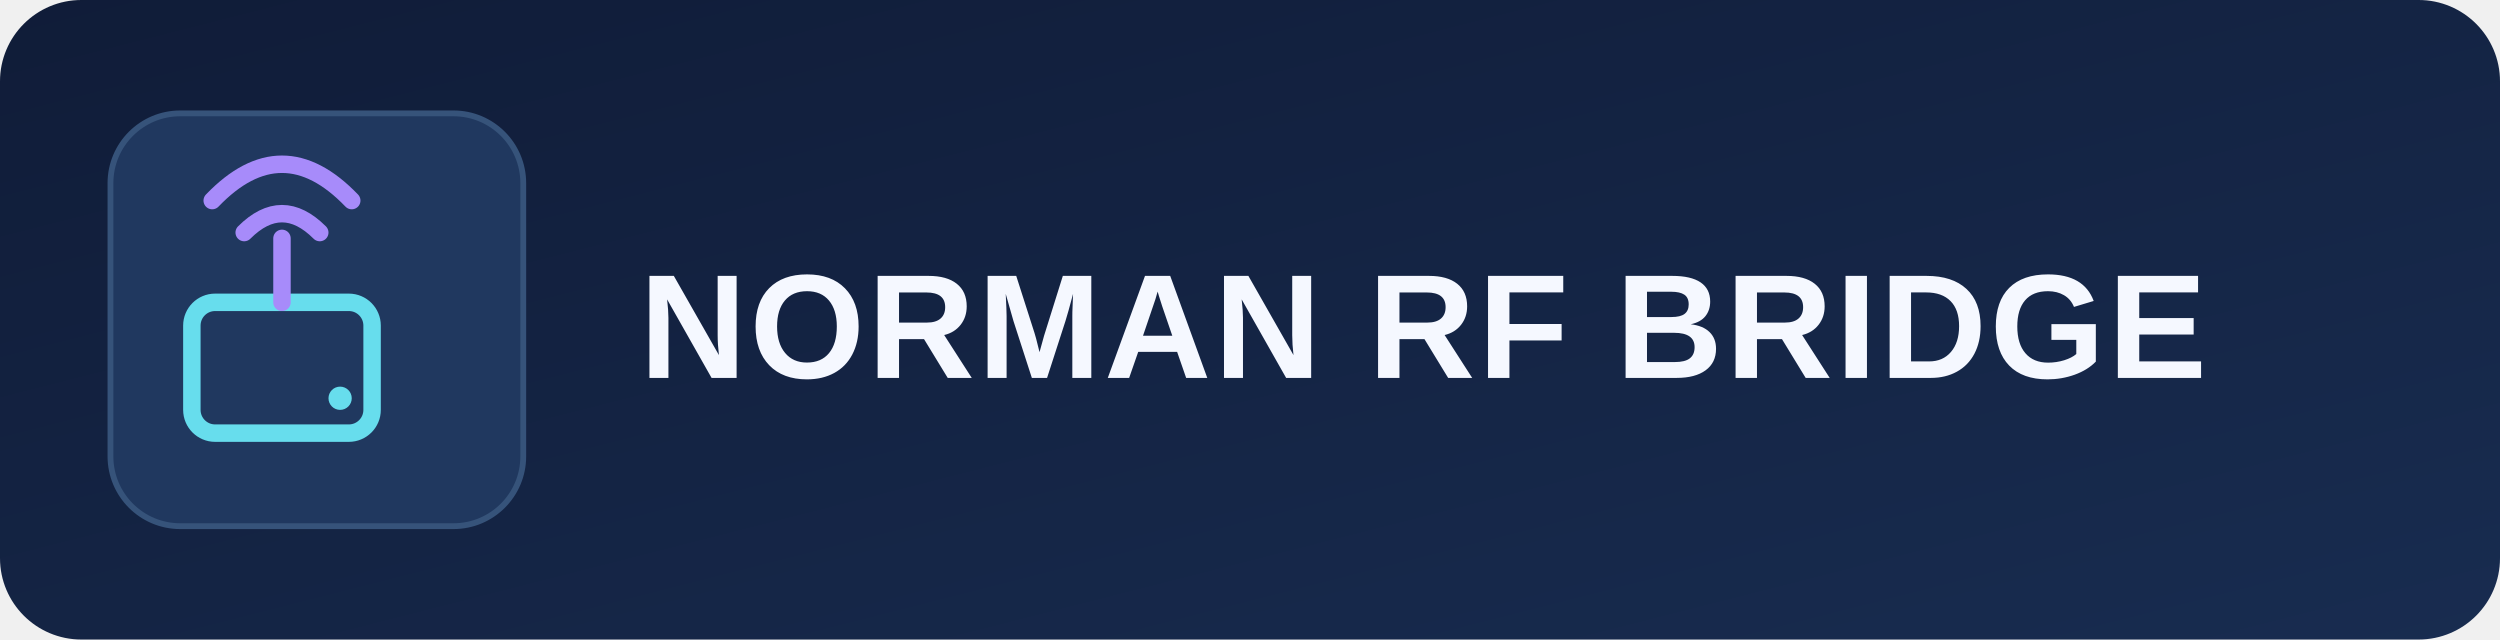
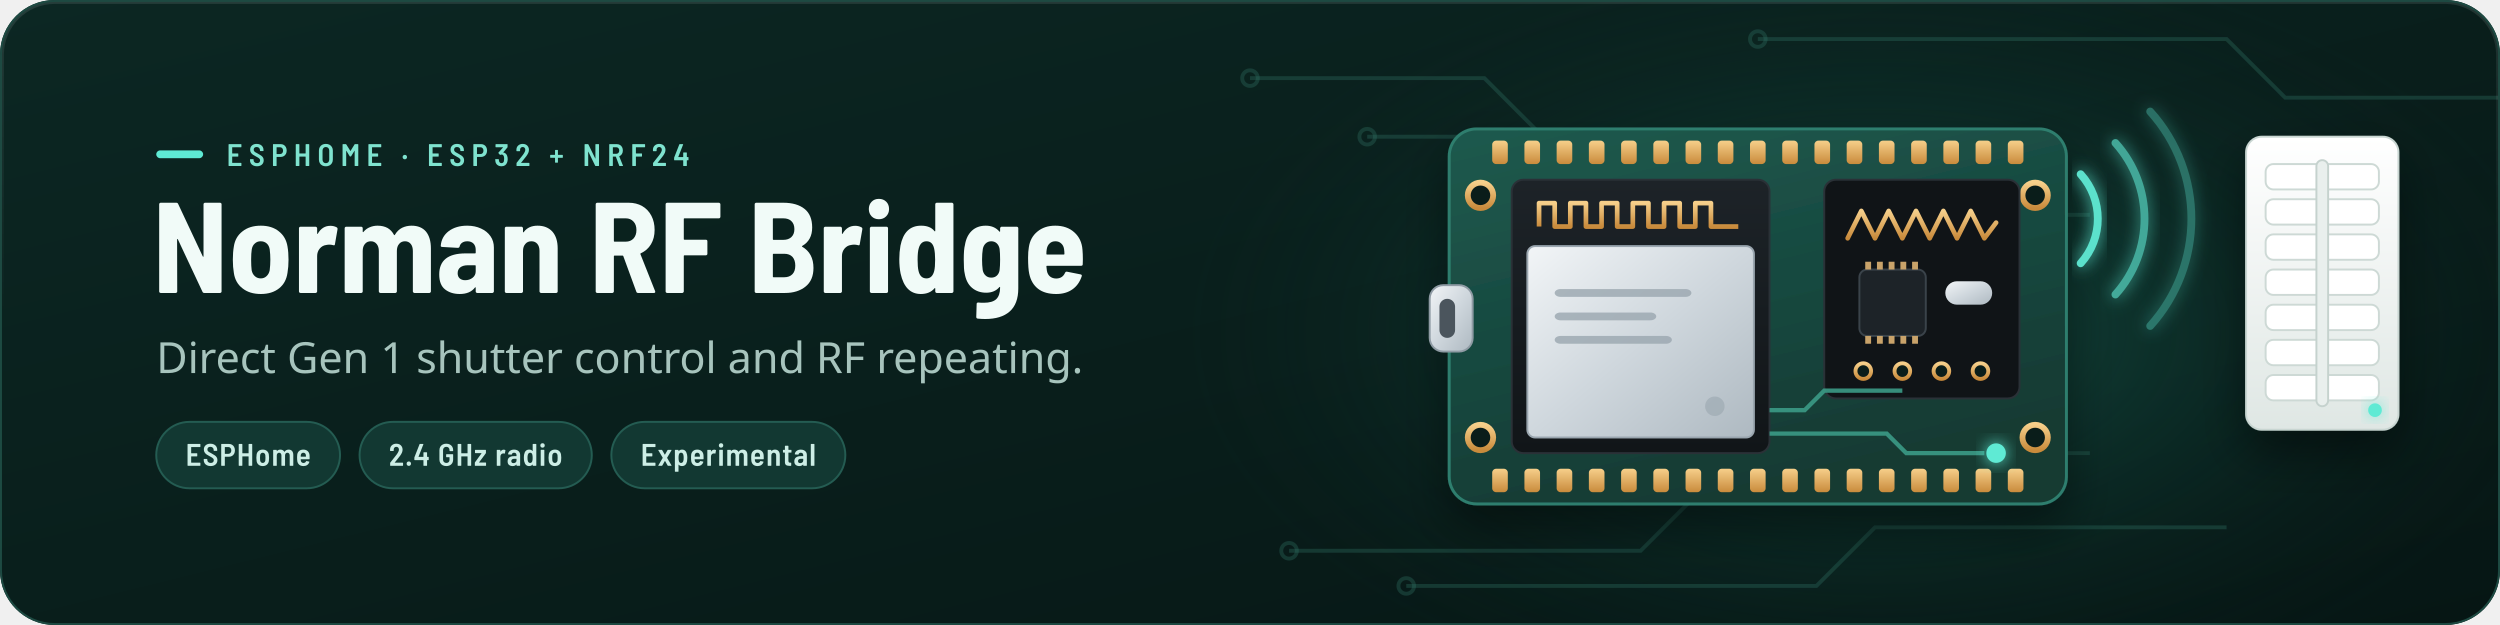
- <svg xmlns="http://www.w3.org/2000/svg" viewBox="0 0 860 220" role="img" aria-labelledby="title desc">
+ <svg xmlns="http://www.w3.org/2000/svg" xmlns:xlink="http://www.w3.org/1999/xlink" width="1280" height="320" viewBox="0 0 1280 320" role="img" aria-labelledby="title desc">
  <defs>
-     <linearGradient id="background" x2="1" y2="1">
-       <stop stop-color="#101c38" />
-       <stop offset="1" stop-color="#182c50" />
-     </linearGradient>
+     <clipPath id="card">
+       <rect width="1280" height="320" rx="28" />
+     </clipPath>
+     <linearGradient id="rim" x1="0" y1="0" x2="0" y2="1">
+       <stop offset="0" stop-color="#ffffff" stop-opacity="0.1" />
+       <stop offset="0.5" stop-color="#ffffff" stop-opacity="0" />
+     </linearGradient>
+     <linearGradient id="bg" x1="0" y1="0" x2="1" y2="1">
+       <stop offset="0" stop-color="#0c2723" />
+       <stop offset="1" stop-color="#061614" />
+     </linearGradient>
+     <radialGradient id="halo" cx="0.5" cy="0.5" r="0.5">
+       <stop offset="0" stop-color="#1d7a68" stop-opacity="0.55" />
+       <stop offset="1" stop-color="#0c2723" stop-opacity="0" />
+     </radialGradient>
+     <linearGradient id="pcb" x1="0" y1="0" x2="0.4" y2="1">
+       <stop offset="0" stop-color="#1e5a4e" />
+       <stop offset="1" stop-color="#123a33" />
+     </linearGradient>
+     <linearGradient id="can" x1="0" y1="0" x2="1" y2="1">
+       <stop offset="0" stop-color="#f2f5f7" />
+       <stop offset="0.5" stop-color="#cfd7dd" />
+       <stop offset="1" stop-color="#aeb9c1" />
+     </linearGradient>
+     <linearGradient id="mod" x1="0" y1="0" x2="0" y2="1">
+       <stop offset="0" stop-color="#1d2328" />
+       <stop offset="1" stop-color="#111518" />
+     </linearGradient>
+     <linearGradient id="gold" x1="0" y1="0" x2="0" y2="1">
+       <stop offset="0" stop-color="#f6cf8a" />
+       <stop offset="1" stop-color="#c98b3c" />
+     </linearGradient>
+     <linearGradient id="panel" x1="0" y1="0" x2="0" y2="1">
+       <stop offset="0" stop-color="#ffffff" />
+       <stop offset="1" stop-color="#dfe7e4" />
+     </linearGradient>
+     <linearGradient id="wave" x1="0" y1="0" x2="1" y2="0">
+       <stop offset="0" stop-color="#5eead4" />
+       <stop offset="1" stop-color="#5eead4" stop-opacity="0" />
+     </linearGradient>
+     <filter id="sh" x="-30%" y="-30%" width="160%" height="170%">
+       <feDropShadow dx="0" dy="12" stdDeviation="12" flood-color="#000000" flood-opacity="0.45" />
+     </filter>
+     <filter id="glow" x="-50%" y="-50%" width="200%" height="200%">
+       <feGaussianBlur stdDeviation="4" result="b" />
+       <feMerge>
+         <feMergeNode in="b" />
+         <feMergeNode in="SourceGraphic" />
+       </feMerge>
+     </filter>
+     <filter id="soft" x="-50%" y="-50%" width="200%" height="200%">
+       <feGaussianBlur stdDeviation="30" />
+     </filter>
+     <path id="barlow-semibold-E" d="M463 600H185Q180 600 180 595V407Q180 402 185 402H363Q368 402 372 398Q375 395 375 390V314Q375 309 372 306Q368 302 363 302H185Q180 302 180 297V105Q180 100 185 100H463Q468 100 472 96Q475 93 475 88V12Q475 7 472 4Q468 0 463 0H76Q71 0 68 4Q64 7 64 12V688Q64 693 68 696Q71 700 76 700H463Q468 700 472 696Q475 693 475 688V612Q475 607 472 604Q468 600 463 600Z" />
+     <path id="barlow-semibold-S" d="M38 183V209Q38 214 42 218Q45 221 50 221H140Q145 221 148 218Q152 214 152 209V189Q152 146 182 119Q212 92 263 92Q310 92 335 116Q360 140 360 179Q360 206 346 226Q332 245 306 262Q281 278 228 306Q167 338 130 363Q93 388 68 427Q42 466 42 522Q42 608 100 658Q157 708 251 708Q316 708 366 684Q416 659 443 614Q470 569 470 511V490Q470 485 466 482Q463 478 458 478H368Q363 478 360 482Q356 485 356 490V509Q356 552 327 580Q298 608 249 608Q206 608 181 586Q156 563 156 523Q156 496 169 477Q182 458 208 441Q235 424 289 397Q361 356 395 333Q429 310 452 274Q476 237 476 184Q476 96 417 44Q358 -8 259 -8Q193 -8 143 16Q93 39 66 82Q38 126 38 183Z" />
+     <path id="barlow-semibold-P" d="M499 493Q499 433 474 387Q450 341 406 316Q361 290 304 290H181Q176 290 176 285V12Q176 7 172 4Q169 0 164 0H72Q67 0 64 4Q60 7 60 12V689Q60 694 64 698Q67 701 72 701H303Q361 701 406 675Q450 649 474 602Q499 554 499 493ZM383 491Q383 541 356 571Q330 601 286 601H181Q176 601 176 596V388Q176 383 181 383H286Q330 383 356 412Q383 442 383 491Z" />
+     <path id="barlow-semibold-H" d="M392 700H484Q489 700 492 696Q496 693 496 688V12Q496 7 492 4Q489 0 484 0H392Q387 0 384 4Q380 7 380 12V296Q380 301 375 301H185Q180 301 180 296V12Q180 7 176 4Q173 0 168 0H76Q71 0 68 4Q64 7 64 12V688Q64 693 68 696Q71 700 76 700H168Q173 700 176 696Q180 693 180 688V407Q180 402 185 402H375Q380 402 380 407V688Q380 693 384 696Q387 700 392 700Z" />
+     <path id="barlow-semibold-O" d="M49 209V491Q49 555 76 604Q104 654 154 681Q205 708 271 708Q338 708 388 681Q439 654 467 604Q495 555 495 491V209Q495 144 467 94Q439 45 388 18Q338 -9 271 -9Q205 -9 154 18Q104 45 76 94Q49 144 49 209ZM379 204V494Q379 545 350 576Q320 608 271 608Q223 608 194 576Q165 545 165 494V204Q165 154 194 122Q223 91 271 91Q320 91 350 122Q379 154 379 204Z" />
+     <path id="barlow-semibold-M" d="M460 700H553Q558 700 562 696Q565 693 565 688V12Q565 7 562 4Q558 0 553 0H461Q456 0 452 4Q449 7 449 12V486Q449 490 447 490Q445 491 443 488L337 313Q333 305 323 305H304Q294 305 290 313L184 487Q182 490 180 490Q178 489 178 485V12Q178 7 174 4Q171 0 166 0H74Q69 0 66 4Q62 7 62 12V688Q62 693 66 696Q69 700 74 700H166Q176 700 180 692L311 483Q314 477 317 483L446 692Q450 700 460 700Z" />
+     <path id="barlow-semibold-periodcentered" d="M40 286Q40 317 60 337Q80 357 111 357Q142 357 162 337Q181 317 181 286Q181 255 161 235Q141 215 111 215Q80 215 60 235Q40 255 40 286Z" />
+     <path id="barlow-semibold-three" d="M434 220Q434 156 413 108Q392 52 348 22Q303 -8 235 -8Q158 -8 106 32Q54 73 41 141Q36 170 34 209Q34 221 46 221H138Q150 221 150 209Q152 181 156 161Q162 129 183 110Q204 92 235 92Q264 92 284 108Q304 124 312 153Q320 188 320 229Q320 279 310 310Q290 368 235 368Q219 368 201 358Q197 355 193 355Q188 355 184 359L138 411Q134 415 134 420Q134 425 137 428L284 594Q289 600 281 600H56Q51 600 48 604Q44 607 44 612V688Q44 693 48 696Q51 700 56 700H418Q423 700 426 696Q430 693 430 688V608Q430 599 425 594L293 437Q290 432 295 431Q337 425 368 400Q398 374 414 333Q434 284 434 220Z" />
+     <path id="barlow-semibold-two" d="M191 100H442Q447 100 450 96Q454 93 454 88V12Q454 7 450 4Q447 0 442 0H53Q48 0 44 4Q41 7 41 12V89Q41 96 46 104Q155 236 247 358Q322 461 322 518Q322 559 299 584Q276 608 238 608Q201 608 178 584Q155 560 155 520V487Q155 482 152 478Q148 475 143 475H50Q45 475 42 478Q38 482 38 487V530Q42 610 98 659Q154 708 240 708Q300 708 345 684Q390 659 414 616Q439 573 439 519Q439 473 420 425Q400 377 360 322Q323 270 237 166Q220 146 188 106Q186 104 187 102Q188 100 191 100Z" />
+     <path id="barlow-semibold-plus" d="M436 344V275Q436 270 432 266Q429 263 424 263H284Q279 263 279 258V119Q279 114 276 110Q272 107 267 107H198Q193 107 190 110Q186 114 186 119V258Q186 263 181 263H42Q37 263 34 266Q30 270 30 275V344Q30 349 34 352Q37 356 42 356H181Q186 356 186 361V502Q186 507 190 510Q193 514 198 514H267Q272 514 276 510Q279 507 279 502V361Q279 356 284 356H424Q429 356 432 352Q436 349 436 344Z" />
+     <path id="barlow-semibold-N" d="M421 700H513Q518 700 522 696Q525 693 525 688V12Q525 7 522 4Q518 0 513 0H416Q407 0 402 9L184 457Q182 460 180 460Q178 459 178 455L179 12Q179 7 176 4Q172 0 167 0H75Q70 0 66 4Q63 7 63 12V688Q63 693 66 696Q70 700 75 700H171Q181 700 185 691L404 241Q406 238 408 238Q410 239 410 243L409 688Q409 693 412 696Q416 700 421 700Z" />
+     <path id="barlow-semibold-R" d="M384 10 276 297Q274 301 271 301H185Q180 301 180 296V12Q180 7 176 4Q173 0 168 0H76Q71 0 68 4Q64 7 64 12V688Q64 693 68 696Q71 700 76 700H307Q364 700 408 674Q452 649 476 602Q500 556 500 496Q500 431 470 383Q440 335 388 315Q383 313 385 308L503 14Q504 12 504 8Q504 0 494 0H398Q387 0 384 10ZM180 595V396Q180 391 185 391H290Q332 391 358 420Q384 448 384 495Q384 543 358 572Q332 600 290 600H185Q180 600 180 595Z" />
+     <path id="barlow-semibold-F" d="M462 600H185Q180 600 180 595V407Q180 402 185 402H363Q368 402 372 398Q375 395 375 390V314Q375 309 372 306Q368 302 363 302H185Q180 302 180 297V12Q180 7 176 4Q173 0 168 0H76Q71 0 68 4Q64 7 64 12V688Q64 693 68 696Q71 700 76 700H462Q467 700 470 696Q474 693 474 688V612Q474 607 470 604Q467 600 462 600Z" />
+     <path id="barlow-semibold-four" d="M488 275V195Q488 190 484 186Q481 183 476 183H440Q435 183 435 178V12Q435 7 432 4Q428 0 423 0H331Q326 0 322 4Q319 7 319 12V178Q319 183 314 183H40Q35 183 32 186Q28 190 28 195V260Q28 266 31 275L194 691Q197 700 208 700H306Q321 700 316 686L162 293Q161 291 162 289Q164 287 166 287H314Q319 287 319 292V421Q319 426 322 430Q326 433 331 433H423Q428 433 432 430Q435 426 435 421V292Q435 287 440 287H476Q481 287 484 284Q488 280 488 275Z" />
+     <path id="barlow-bold-N" d="M409 700H525Q530 700 534 696Q537 693 537 688V12Q537 7 534 4Q530 0 525 0H403Q393 0 389 9L198 416Q196 419 194 419Q192 419 192 415L193 12Q193 7 190 4Q186 0 181 0H65Q60 0 56 4Q53 7 53 12V688Q53 693 56 696Q60 700 65 700H186Q196 700 200 691L391 284Q393 281 395 281Q397 281 397 285V688Q397 693 400 696Q404 700 409 700Z" />
+     <path id="barlow-bold-o" d="M43 155Q35 201 35 258Q35 316 43 361Q54 435 110 478Q165 522 252 522Q338 522 392 478Q447 435 459 361Q467 316 467 258Q467 202 459 156Q448 79 394 36Q339 -8 252 -8Q165 -8 110 36Q54 79 43 155ZM321 176Q326 218 326 258Q326 299 321 339Q316 368 298 384Q279 401 251 401Q224 401 206 384Q187 368 182 339Q177 309 177 258Q177 208 181 176Q187 147 206 130Q225 113 252 113Q278 113 296 130Q315 147 321 176Z" />
+     <path id="barlow-bold-r" d="M338 509Q346 504 344 493L324 378Q323 366 310 371Q294 375 281 375Q269 375 255 372Q226 368 206 344Q186 320 186 286V12Q186 7 182 4Q179 0 174 0H57Q52 0 48 4Q45 7 45 12V502Q45 507 48 510Q52 514 57 514H174Q179 514 182 510Q186 507 186 502V462Q186 458 188 458Q189 457 191 460Q226 521 289 521Q316 521 338 509Z" />
+     <path id="barlow-bold-m" d="M714 345V12Q714 7 710 4Q707 0 702 0H586Q581 0 578 4Q574 7 574 12V325Q574 360 558 380Q541 401 513 401Q484 401 467 380Q450 360 450 326V12Q450 7 446 4Q443 0 438 0H322Q317 0 314 4Q310 7 310 12V325Q310 360 293 380Q276 401 248 401Q219 401 202 380Q185 360 185 326V12Q185 7 182 4Q178 0 173 0H57Q52 0 48 4Q45 7 45 12V502Q45 507 48 510Q52 514 57 514H173Q178 514 182 510Q185 507 185 502V476Q185 473 187 472Q189 471 191 474Q212 499 240 510Q268 522 300 522Q345 522 378 504Q410 485 428 450Q429 448 431 448Q433 449 435 452Q457 489 491 506Q525 522 564 522Q637 522 676 476Q714 429 714 345Z" />
+     <path id="barlow-bold-a" d="M448 353V12Q448 7 444 4Q441 0 436 0H319Q314 0 310 4Q307 7 307 12V40Q307 43 305 44Q303 45 301 42Q263 -8 183 -8Q115 -8 70 27Q24 62 24 144Q24 307 228 307H302Q307 307 307 312V335Q307 365 290 383Q272 401 242 401Q218 401 202 390Q186 379 182 360Q179 350 168 350L47 357Q42 357 38 360Q35 363 36 368Q42 437 98 480Q155 522 241 522Q301 522 348 500Q395 479 422 440Q448 402 448 353ZM307 168V210Q307 215 302 215H246Q209 215 188 199Q167 183 167 153Q167 127 183 113Q199 99 225 99Q259 99 283 118Q307 137 307 168Z" />
+     <path id="barlow-bold-n" d="M455 346V12Q455 7 452 4Q448 0 443 0H326Q321 0 318 4Q314 7 314 12V326Q314 361 297 381Q280 401 251 401Q221 401 204 380Q186 360 186 325V12Q186 7 182 4Q179 0 174 0H57Q52 0 48 4Q45 7 45 12V502Q45 507 48 510Q52 514 57 514H174Q179 514 182 510Q186 507 186 502V474Q186 471 188 470Q190 470 193 474Q229 522 299 522Q372 522 414 476Q455 429 455 346Z" />
+     <path id="barlow-bold-R" d="M368 10 267 286Q265 290 262 290H199Q194 290 194 285V12Q194 7 190 4Q187 0 182 0H65Q60 0 56 4Q53 7 53 12V688Q53 693 56 696Q60 700 65 700H309Q368 700 414 674Q460 647 485 599Q510 551 510 489Q510 425 482 378Q454 331 403 308Q398 306 400 301L514 14Q515 12 515 9Q515 0 504 0H382Q371 0 368 10ZM194 574V403Q194 398 199 398H286Q323 398 346 422Q369 447 369 488Q369 530 346 554Q323 579 286 579H199Q194 579 194 574Z" />
+     <path id="barlow-bold-F" d="M466 579H199Q194 579 194 574V418Q194 413 199 413H365Q370 413 374 410Q377 406 377 401V304Q377 299 374 296Q370 292 365 292H199Q194 292 194 287V12Q194 7 190 4Q187 0 182 0H65Q60 0 56 4Q53 7 53 12V688Q53 693 56 696Q60 700 65 700H466Q471 700 474 696Q478 693 478 688V591Q478 586 474 582Q471 579 466 579Z" />
+     <path id="barlow-bold-B" d="M289 0H65Q60 0 56 4Q53 7 53 12V688Q53 693 56 696Q60 700 65 700H274Q381 700 440 652Q499 605 499 508Q499 409 422 365Q417 362 421 359Q509 309 509 194Q509 99 448 50Q386 0 289 0ZM194 574V417Q194 412 199 412H275Q315 412 338 434Q361 456 361 495Q361 535 338 557Q316 579 275 579H199Q194 579 194 574ZM368 212Q368 255 346 280Q323 304 283 304H199Q194 304 194 299V127Q194 122 199 122H283Q323 122 346 146Q368 169 368 212Z" />
+     <path id="barlow-bold-i" d="M40 651Q40 686 62 708Q83 730 118 730Q153 730 175 708Q197 686 197 651Q197 617 174 594Q152 572 118 572Q84 572 62 594Q40 617 40 651ZM48 12V502Q48 507 52 510Q55 514 60 514H177Q182 514 186 510Q189 507 189 502V12Q189 7 186 4Q182 0 177 0H60Q55 0 52 4Q48 7 48 12Z" />
+     <path id="barlow-bold-d" d="M331 700H448Q453 700 456 696Q460 693 460 688V12Q460 7 456 4Q453 0 448 0H331Q326 0 322 4Q319 7 319 12V34Q319 37 317 38Q315 39 313 36Q276 -8 207 -8Q85 -8 50 151Q40 201 40 262Q40 316 49 367Q80 522 209 522Q244 522 269 512Q294 503 313 480Q315 477 317 478Q319 479 319 482V688Q319 693 322 696Q326 700 331 700ZM318 258Q318 311 310 346Q297 401 251 401Q228 401 213 387Q198 373 191 347Q182 318 182 258Q182 201 189 172Q202 113 251 113Q296 113 311 171Q318 200 318 258Z" />
+     <path id="barlow-bold-g" d="M328 514H445Q450 514 454 510Q457 507 457 502V35Q457 -85 390 -144Q324 -202 200 -202Q173 -202 143 -199Q131 -198 131 -186L134 -85Q134 -74 147 -74Q162 -76 189 -76Q256 -76 286 -48Q316 -19 316 43Q316 46 314 47Q312 48 310 45Q273 2 208 2Q143 2 98 40Q53 78 41 153Q34 179 34 259Q34 339 43 371Q54 442 96 482Q138 522 205 522Q271 522 310 477Q312 474 314 475Q316 476 316 479V502Q316 507 320 510Q323 514 328 514ZM316 259Q316 310 312 342Q307 369 290 385Q273 401 247 401Q222 401 204 384Q187 368 182 342Q176 306 176 259Q176 215 181 178Q186 151 204 135Q221 119 248 119Q274 119 291 135Q308 151 312 177Q316 209 316 259Z" />
+     <path id="barlow-bold-e" d="M461 262 460 223Q460 211 448 211H183Q178 211 178 206Q180 183 182 172Q187 144 206 128Q226 112 255 112Q304 113 323 157Q328 167 338 165L444 144Q456 141 452 129Q430 63 380 28Q329 -8 255 -8Q166 -8 114 32Q61 73 45 149Q36 190 36 274Q36 322 42 355Q53 431 108 476Q163 522 247 522Q338 522 395 470Q452 419 458 335Q461 302 461 262ZM181 341Q178 323 178 303Q178 298 183 298H313Q318 298 318 303Q318 323 315 341Q311 368 293 384Q275 401 248 401Q221 401 204 385Q186 369 181 341Z" />
+     <path id="noto-regular-D" d="M669 364Q669 183 570 92Q472 0 296 0H97V714H317Q425 714 504 674Q583 634 626 556Q669 479 669 364ZM574 361Q574 504 504 570Q433 637 304 637H187V77H284Q574 77 574 361Z" />
+     <path id="noto-regular-i" d="M130 737Q150 737 166 724Q181 710 181 681Q181 653 166 639Q150 625 130 625Q108 625 93 639Q78 653 78 681Q78 710 93 724Q108 737 130 737ZM173 536V0H85V536Z" />
+     <path id="noto-regular-r" d="M335 546Q350 546 368 544Q385 543 398 540L387 459Q374 462 358 464Q343 466 329 466Q288 466 252 444Q216 421 194 380Q173 340 173 286V0H85V536H157L167 438H171Q197 482 238 514Q279 546 335 546Z" />
+     <path id="noto-regular-e" d="M292 546Q361 546 410 516Q460 486 486 432Q513 377 513 304V251H146Q148 160 192 112Q237 65 317 65Q368 65 408 74Q447 84 489 102V25Q448 7 408 -2Q368 -10 313 -10Q237 -10 178 21Q120 52 88 114Q55 175 55 264Q55 352 84 415Q114 478 168 512Q221 546 292 546ZM291 474Q228 474 192 434Q155 393 148 321H421Q420 389 389 432Q358 474 291 474Z" />
+     <path id="noto-regular-c" d="M300 -10Q229 -10 174 19Q118 48 86 109Q55 170 55 265Q55 364 88 426Q121 488 178 517Q234 546 306 546Q347 546 385 538Q423 529 447 517L420 444Q396 453 364 461Q332 469 304 469Q146 469 146 266Q146 169 184 118Q223 66 299 66Q343 66 376 75Q410 84 438 97V19Q411 5 378 -2Q346 -10 300 -10Z" />
+     <path id="noto-regular-t" d="M264 62Q284 62 305 66Q326 69 339 73V6Q325 -1 299 -6Q273 -10 249 -10Q207 -10 172 4Q136 19 114 55Q92 91 92 156V468H16V510L93 545L128 659H180V536H335V468H180V158Q180 109 204 86Q227 62 264 62Z" />
+     <path id="noto-regular-G" d="M407 377H654V27Q596 8 537 -1Q478 -10 403 -10Q292 -10 216 34Q140 79 100 162Q61 244 61 357Q61 469 105 551Q149 633 232 678Q314 724 431 724Q491 724 544 713Q598 702 644 682L610 604Q572 621 524 633Q477 645 426 645Q298 645 226 568Q155 491 155 357Q155 272 182 206Q210 141 269 104Q328 68 424 68Q471 68 504 73Q537 78 564 85V297H407Z" />
+     <path id="noto-regular-n" d="M343 546Q439 546 488 500Q537 453 537 349V0H450V343Q450 472 330 472Q241 472 207 422Q173 372 173 278V0H85V536H156L169 463H174Q200 505 246 526Q292 546 343 546Z" />
+     <path id="noto-regular-one" d="M355 0H269V499Q269 542 270 568Q271 594 273 622Q257 606 244 595Q231 584 211 567L135 505L89 564L282 714H355Z" />
+     <path id="noto-regular-s" d="M434 148Q434 70 376 30Q318 -10 220 -10Q164 -10 124 -1Q83 8 52 24V104Q84 88 130 74Q175 61 222 61Q289 61 319 82Q349 104 349 140Q349 160 338 176Q327 192 298 208Q270 224 217 244Q165 264 128 284Q91 304 71 332Q51 360 51 404Q51 472 106 509Q162 546 252 546Q301 546 344 536Q386 527 423 510L393 440Q359 454 322 464Q285 474 246 474Q192 474 164 456Q135 439 135 409Q135 387 148 372Q161 356 192 342Q222 327 273 307Q324 288 360 268Q396 248 415 220Q434 191 434 148Z" />
+     <path id="noto-regular-h" d="M173 537Q173 497 168 462H174Q200 503 244 524Q289 545 341 545Q439 545 488 498Q537 452 537 349V0H450V343Q450 472 330 472Q240 472 206 422Q173 371 173 277V0H85V760H173Z" />
+     <path id="noto-regular-u" d="M533 536V0H461L448 71H444Q418 29 372 10Q326 -10 274 -10Q177 -10 128 36Q79 83 79 185V536H168V191Q168 63 287 63Q376 63 410 113Q445 163 445 257V536Z" />
+     <path id="noto-regular-o" d="M551 269Q551 136 484 63Q416 -10 301 -10Q230 -10 174 22Q119 55 87 118Q55 180 55 269Q55 402 122 474Q189 546 304 546Q377 546 432 514Q488 481 520 420Q551 358 551 269ZM146 269Q146 174 184 118Q221 63 303 63Q384 63 422 118Q460 174 460 269Q460 364 422 418Q384 472 302 472Q220 472 183 418Q146 364 146 269Z" />
+     <path id="noto-regular-l" d="M173 0H85V760H173Z" />
+     <path id="noto-regular-a" d="M288 545Q386 545 433 502Q480 459 480 365V0H416L399 76H395Q360 32 322 11Q283 -10 215 -10Q142 -10 94 28Q46 67 46 149Q46 229 109 272Q172 316 303 320L394 323V355Q394 422 365 448Q336 474 283 474Q241 474 203 462Q165 449 132 433L105 499Q140 518 188 532Q236 545 288 545ZM314 259Q214 255 176 227Q137 199 137 148Q137 103 164 82Q192 61 235 61Q303 61 348 98Q393 136 393 214V262Z" />
+     <path id="noto-regular-d" d="M275 -10Q175 -10 115 60Q55 129 55 267Q55 405 116 476Q176 546 276 546Q338 546 378 523Q417 500 442 467H448Q447 480 444 506Q442 531 442 546V760H530V0H459L446 72H442Q418 38 378 14Q338 -10 275 -10ZM289 63Q374 63 408 110Q443 156 443 250V266Q443 366 410 420Q377 473 288 473Q217 473 182 416Q146 360 146 265Q146 169 182 116Q217 63 289 63Z" />
+     <path id="noto-regular-R" d="M294 714Q427 714 490 664Q554 613 554 511Q554 454 533 416Q512 378 480 356Q447 333 411 320L607 0H502L329 295H187V0H97V714ZM289 636H187V371H294Q381 371 421 406Q461 440 461 507Q461 577 419 606Q377 636 289 636Z" />
+     <path id="noto-regular-F" d="M187 0H97V714H496V635H187V382H477V303H187Z" />
+     <path id="noto-regular-p" d="M340 546Q439 546 500 477Q560 408 560 269Q560 132 500 61Q439 -10 339 -10Q277 -10 236 14Q196 37 173 68H167Q169 51 171 25Q173 -1 173 -20V-240H85V536H157L169 463H173Q197 498 236 522Q275 546 340 546ZM324 472Q242 472 208 426Q175 380 173 286V269Q173 170 206 116Q238 63 326 63Q375 63 406 90Q438 117 454 164Q469 210 469 270Q469 362 434 417Q398 472 324 472Z" />
+     <path id="noto-regular-g" d="M275 546Q328 546 370 526Q413 506 443 465H448L460 536H530V-9Q530 -124 472 -182Q413 -240 290 -240Q172 -240 97 -206V-125Q176 -167 295 -167Q364 -167 404 -126Q443 -86 443 -16V5Q443 17 444 40Q445 62 446 71H442Q388 -10 276 -10Q172 -10 114 63Q55 136 55 267Q55 395 114 470Q172 546 275 546ZM287 472Q220 472 183 418Q146 365 146 266Q146 167 182 114Q219 62 289 62Q370 62 407 106Q444 149 444 246V267Q444 377 406 424Q368 472 287 472Z" />
+     <path id="noto-regular-period" d="M72 54Q72 91 90 106Q108 121 133 121Q159 121 178 106Q196 91 196 54Q196 18 178 2Q159 -14 133 -14Q108 -14 90 2Q72 18 72 54Z" />
+     <path id="barlow-semibold-o" d="M49 153Q41 201 41 256Q41 313 49 361Q60 434 113 476Q166 519 246 519Q325 519 377 476Q429 434 440 362Q448 312 448 257Q448 197 441 154Q430 79 378 36Q326 -8 245 -8Q164 -8 112 36Q60 79 49 153ZM328 172Q332 224 332 256Q332 289 328 341Q323 377 300 398Q278 419 245 419Q211 419 189 398Q167 377 162 341Q158 306 158 256Q158 205 162 172Q167 136 189 114Q211 92 245 92Q278 92 300 114Q323 136 328 172Z" />
+     <path id="barlow-semibold-m" d="M698 345V12Q698 7 694 4Q691 0 686 0H595Q590 0 586 4Q583 7 583 12V329Q583 371 563 395Q543 419 510 419Q475 419 454 395Q434 371 434 330V12Q434 7 430 4Q427 0 422 0H330Q325 0 322 4Q318 7 318 12V329Q318 371 298 395Q278 419 245 419Q210 419 190 395Q169 371 169 330V12Q169 7 166 4Q162 0 157 0H66Q61 0 58 4Q54 7 54 12V499Q54 504 58 508Q61 511 66 511H157Q162 511 166 508Q169 504 169 499V474Q169 471 171 470Q173 470 175 472Q216 519 286 519Q330 519 362 500Q394 482 412 448Q414 446 416 446Q418 446 419 450Q442 486 476 502Q511 519 550 519Q621 519 660 473Q698 427 698 345Z" />
+     <path id="barlow-semibold-e" d="M446 265 445 222Q445 210 433 210H165Q160 210 160 205Q162 177 164 164Q169 131 192 111Q215 91 250 91Q280 92 300 106Q321 120 332 145Q337 156 347 153L429 136Q441 132 437 121Q417 59 368 26Q320 -8 250 -8Q167 -8 117 32Q67 72 52 143Q47 170 46 200Q44 230 44 280Q44 332 49 359Q59 432 111 476Q163 519 243 519Q330 519 384 470Q437 421 443 341Q446 308 446 265ZM163 347Q160 325 160 297Q160 292 165 292H324Q329 292 329 297Q327 331 325 346Q321 379 299 399Q277 419 244 419Q211 419 190 400Q168 380 163 347Z" />
+     <path id="barlow-semibold-period" d="M49 69Q49 100 69 120Q89 140 120 140Q151 140 170 120Q190 100 190 69Q190 38 170 18Q150 -2 120 -2Q89 -2 69 18Q49 38 49 69Z" />
+     <path id="barlow-semibold-G" d="M49 201V499Q49 561 76 608Q104 656 154 682Q203 708 268 708Q333 708 383 682Q433 657 460 611Q488 565 488 506V483Q488 478 484 474Q481 471 476 471H384Q379 471 376 474Q372 478 372 483V506Q372 551 344 580Q315 608 268 608Q222 608 194 578Q165 549 165 501V199Q165 151 194 122Q224 92 271 92Q317 92 344 118Q372 145 372 191V270Q372 275 367 275H276Q271 275 268 278Q264 282 264 287V360Q264 365 268 368Q271 372 276 372H476Q481 372 484 368Q488 365 488 360V204Q488 105 428 48Q368 -8 268 -8Q203 -8 154 18Q104 44 76 92Q49 139 49 201Z" />
+     <path id="barlow-semibold-z" d="M26 12V97Q26 104 31 112L240 400Q242 402 240 404Q239 406 236 406H43Q38 406 34 410Q31 413 31 418V499Q31 504 34 508Q38 511 43 511H369Q374 511 378 508Q381 504 381 499V414Q381 406 376 399L162 111Q160 109 161 107Q162 105 165 105H373Q378 105 382 102Q385 98 385 93V12Q385 7 382 4Q378 0 373 0H38Q33 0 30 4Q26 7 26 12Z" />
+     <path id="barlow-semibold-r" d="M324 505Q332 501 330 490L313 399Q312 387 299 392Q286 397 269 397Q262 397 248 395Q214 392 192 364Q169 336 169 294V12Q169 7 166 4Q162 0 157 0H65Q60 0 56 4Q53 7 53 12V499Q53 504 56 508Q60 511 65 511H157Q162 511 166 508Q169 504 169 499V456Q169 452 170 452Q172 451 174 454Q210 517 275 517Q303 517 324 505Z" />
+     <path id="barlow-semibold-a" d="M432 351V12Q432 7 428 4Q425 0 420 0H328Q323 0 320 4Q316 7 316 12V37Q316 40 314 41Q312 42 310 40Q268 -8 189 -8Q123 -8 77 28Q31 63 31 143Q31 227 84 268Q138 309 232 309H311Q316 309 316 314V339Q316 376 296 398Q275 419 239 419Q210 419 192 406Q173 392 168 369Q165 358 154 358L57 364Q52 364 48 368Q45 371 46 375Q52 439 106 479Q159 519 238 519Q295 519 339 498Q383 476 408 438Q432 400 432 351ZM316 168V220Q316 225 311 225H244Q200 225 174 206Q149 187 149 151Q149 119 168 102Q188 86 219 86Q258 86 287 108Q316 131 316 168Z" />
+     <path id="barlow-semibold-d" d="M339 700H431Q436 700 440 696Q443 693 443 688V12Q443 7 440 4Q436 0 431 0H339Q334 0 330 4Q327 7 327 12V38Q327 41 325 42Q323 43 321 40Q283 -8 212 -8Q90 -8 56 144Q45 190 45 257Q45 323 54 367Q85 519 215 519Q287 519 321 473Q323 470 325 471Q327 472 327 475V688Q327 693 330 696Q334 700 339 700ZM326 256Q326 324 315 359Q299 419 247 419Q194 419 174 360Q161 322 161 256Q161 195 172 156Q190 92 246 92Q299 92 316 155Q326 190 326 256Z" />
+     <path id="barlow-semibold-i" d="M47 652Q47 683 66 703Q86 723 117 723Q149 723 168 704Q188 684 188 652Q188 621 168 601Q148 581 117 581Q86 581 66 601Q47 621 47 652ZM59 12V500Q59 505 62 508Q66 512 71 512H163Q168 512 172 508Q175 505 175 500V12Q175 7 172 4Q168 0 163 0H71Q66 0 62 4Q59 7 59 12Z" />
+     <path id="barlow-semibold-x" d="M23 14 163 253Q165 256 163 259L23 497L21 503Q21 511 32 511H130Q141 511 145 503L229 358Q232 352 235 358L317 503Q322 511 332 511H435Q442 511 445 507Q448 503 444 497L304 259Q303 256 304 253L444 14L446 8Q446 0 435 0H336Q326 0 321 8L238 155Q235 160 232 155L149 8Q144 0 134 0H32Q25 0 22 4Q19 8 23 14Z" />
+     <path id="barlow-semibold-p" d="M457 254Q457 196 448 145Q417 -8 286 -8Q216 -8 181 37Q179 40 177 40Q175 39 175 36V-177Q175 -182 172 -186Q168 -189 163 -189H71Q66 -189 62 -186Q59 -182 59 -177V499Q59 504 62 508Q66 511 71 511H163Q168 511 172 508Q175 504 175 499V473Q175 470 177 469Q179 468 181 471Q219 519 290 519Q352 519 390 481Q429 443 446 367Q457 316 457 254ZM340 255Q340 320 330 355Q312 420 256 420Q202 420 186 356Q176 321 176 255Q176 188 187 153Q203 92 255 92Q307 92 328 151Q340 190 340 255Z" />
+     <path id="barlow-semibold-n" d="M441 346V12Q441 7 438 4Q434 0 429 0H337Q332 0 328 4Q325 7 325 12V330Q325 371 304 395Q284 419 249 419Q213 419 192 394Q170 370 170 329V12Q170 7 166 4Q163 0 158 0H66Q61 0 58 4Q54 7 54 12V499Q54 504 58 508Q61 511 66 511H158Q163 511 166 508Q170 504 170 499V473Q170 470 172 469Q174 468 176 471Q216 519 286 519Q359 519 400 473Q441 427 441 346Z" />
+     <path id="barlow-semibold-t" d="M284 423H203Q198 423 198 418V167Q198 130 212 114Q227 99 258 100H276Q281 100 284 96Q288 93 288 88V12Q288 1 276 -1H234Q160 -1 123 25Q86 51 86 123V418Q86 423 81 423H35Q30 423 26 426Q23 430 23 435V499Q23 504 26 508Q30 511 35 511H81Q86 511 86 516V630Q86 635 90 638Q93 642 98 642H186Q191 642 194 638Q198 635 198 630V516Q198 511 203 511H284Q289 511 292 508Q296 504 296 499V435Q296 430 292 426Q289 423 284 423Z" />
+     <path id="barlow-semibold-l" d="M52 12V688Q52 693 56 696Q59 700 64 700H156Q161 700 164 696Q168 693 168 688V12Q168 7 164 4Q161 0 156 0H64Q59 0 56 4Q52 7 52 12Z" />
  </defs>
-   <rect width="860" height="220" rx="28" fill="url(#background)" />
-   <rect x="38" y="39" width="142" height="142" rx="24" fill="#20385f" stroke="#36537a" stroke-width="2" />
-   <rect x="66" y="104" width="62" height="45" rx="8" fill="none" stroke="#67dded" stroke-width="6" />
-   <path d="M97 104V82M84 80q13-13 26 0M73 69q24-25 48 0" fill="none" stroke="#a78bfa" stroke-width="6" stroke-linecap="round" />
-   <circle cx="117" cy="137" r="4" fill="#67dded" />
-   <text x="220" y="130" fill="#f5f8ff" font-family="Arial, Helvetica, sans-serif" font-size="51" font-weight="700" letter-spacing="1">NORMAN RF BRIDGE</text>
+   <g clip-path="url(#card)">
+     <rect width="1280" height="320" fill="url(#bg)" />
+     <ellipse cx="960" cy="170" rx="360" ry="200" fill="url(#halo)" />
+     <path d="M640 40h120l60 60h180" fill="none" stroke="#2d6f62" stroke-width="2" opacity=".35" />
+     <circle cx="640" cy="40" r="4" fill="none" stroke="#2d6f62" stroke-width="2" opacity=".35" />
+     <path d="M700 70h150l40 40h180" fill="none" stroke="#2d6f62" stroke-width="2" opacity=".35" />
+     <circle cx="700" cy="70" r="4" fill="none" stroke="#2d6f62" stroke-width="2" opacity=".35" />
+     <path d="M660 282h180l50 -50h180" fill="none" stroke="#2d6f62" stroke-width="2" opacity=".35" />
+     <circle cx="660" cy="282" r="4" fill="none" stroke="#2d6f62" stroke-width="2" opacity=".35" />
+     <path d="M720 300h210l30 -30h180" fill="none" stroke="#2d6f62" stroke-width="2" opacity=".35" />
+     <circle cx="720" cy="300" r="4" fill="none" stroke="#2d6f62" stroke-width="2" opacity=".35" />
+     <path d="M900 20h240l30 30h180" fill="none" stroke="#2d6f62" stroke-width="2" opacity=".35" />
+     <circle cx="900" cy="20" r="4" fill="none" stroke="#2d6f62" stroke-width="2" opacity=".35" />
+     <g filter="url(#sh)">
+       <rect x="742" y="66" width="316" height="192" rx="14" fill="url(#pcb)" stroke="#2f7e6e" stroke-width="1.5" />
+     </g>
+     <rect x="764" y="72" width="8" height="12" rx="2" fill="url(#gold)" />
+     <rect x="764" y="240" width="8" height="12" rx="2" fill="url(#gold)" />
+     <rect x="780.5" y="72" width="8" height="12" rx="2" fill="url(#gold)" />
+     <rect x="780.5" y="240" width="8" height="12" rx="2" fill="url(#gold)" />
+     <rect x="797" y="72" width="8" height="12" rx="2" fill="url(#gold)" />
+     <rect x="797" y="240" width="8" height="12" rx="2" fill="url(#gold)" />
+     <rect x="813.5" y="72" width="8" height="12" rx="2" fill="url(#gold)" />
+     <rect x="813.5" y="240" width="8" height="12" rx="2" fill="url(#gold)" />
+     <rect x="830" y="72" width="8" height="12" rx="2" fill="url(#gold)" />
+     <rect x="830" y="240" width="8" height="12" rx="2" fill="url(#gold)" />
+     <rect x="846.5" y="72" width="8" height="12" rx="2" fill="url(#gold)" />
+     <rect x="846.5" y="240" width="8" height="12" rx="2" fill="url(#gold)" />
+     <rect x="863" y="72" width="8" height="12" rx="2" fill="url(#gold)" />
+     <rect x="863" y="240" width="8" height="12" rx="2" fill="url(#gold)" />
+     <rect x="879.5" y="72" width="8" height="12" rx="2" fill="url(#gold)" />
+     <rect x="879.5" y="240" width="8" height="12" rx="2" fill="url(#gold)" />
+     <rect x="896" y="72" width="8" height="12" rx="2" fill="url(#gold)" />
+     <rect x="896" y="240" width="8" height="12" rx="2" fill="url(#gold)" />
+     <rect x="912.5" y="72" width="8" height="12" rx="2" fill="url(#gold)" />
+     <rect x="912.5" y="240" width="8" height="12" rx="2" fill="url(#gold)" />
+     <rect x="929" y="72" width="8" height="12" rx="2" fill="url(#gold)" />
+     <rect x="929" y="240" width="8" height="12" rx="2" fill="url(#gold)" />
+     <rect x="945.5" y="72" width="8" height="12" rx="2" fill="url(#gold)" />
+     <rect x="945.5" y="240" width="8" height="12" rx="2" fill="url(#gold)" />
+     <rect x="962" y="72" width="8" height="12" rx="2" fill="url(#gold)" />
+     <rect x="962" y="240" width="8" height="12" rx="2" fill="url(#gold)" />
+     <rect x="978.5" y="72" width="8" height="12" rx="2" fill="url(#gold)" />
+     <rect x="978.5" y="240" width="8" height="12" rx="2" fill="url(#gold)" />
+     <rect x="995" y="72" width="8" height="12" rx="2" fill="url(#gold)" />
+     <rect x="995" y="240" width="8" height="12" rx="2" fill="url(#gold)" />
+     <rect x="1011.5" y="72" width="8" height="12" rx="2" fill="url(#gold)" />
+     <rect x="1011.5" y="240" width="8" height="12" rx="2" fill="url(#gold)" />
+     <rect x="1028" y="72" width="8" height="12" rx="2" fill="url(#gold)" />
+     <rect x="1028" y="240" width="8" height="12" rx="2" fill="url(#gold)" />
+     <circle cx="758" cy="100" r="6.5" fill="#0a1d1a" stroke="url(#gold)" stroke-width="3" />
+     <circle cx="1042" cy="100" r="6.5" fill="#0a1d1a" stroke="url(#gold)" stroke-width="3" />
+     <circle cx="758" cy="224" r="6.5" fill="#0a1d1a" stroke="url(#gold)" stroke-width="3" />
+     <circle cx="1042" cy="224" r="6.5" fill="#0a1d1a" stroke="url(#gold)" stroke-width="3" />
+     <rect x="774" y="92" width="132" height="140" rx="6" fill="url(#mod)" stroke="#2a3137" />
+     <path d="M788 116v-12h8v12h8v-12h8v12h8v-12h8v12h8v-12h8v12h8v-12h8v12h8v-12h8v12h8h6" fill="none" stroke="url(#gold)" stroke-width="2.4" stroke-linejoin="round" />
+     <rect x="782" y="126" width="116" height="98" rx="4" fill="url(#can)" stroke="#9aa6af" />
+     <rect x="796" y="148" width="70" height="4" rx="3" fill="#9aa6af" opacity="0.8" />
+     <rect x="796" y="160" width="52" height="4" rx="3" fill="#9aa6af" opacity="0.8" />
+     <rect x="796" y="172" width="60" height="4" rx="3" fill="#9aa6af" opacity="0.8" />
+     <circle cx="878" cy="208" r="5" fill="#9aa6af" opacity=".6" />
+     <rect x="934" y="92" width="100" height="112" rx="6" fill="#101417" stroke="#2a3137" />
+     <path d="M946 122l7 -14l7 14l7 -14l7 14l7 -14l7 14l7 -14l7 14l7 -14l7 14l6 -8" fill="none" stroke="url(#gold)" stroke-width="2.4" stroke-linejoin="round" stroke-linecap="round" />
+     <rect x="952" y="138" width="34" height="34" rx="4" fill="#1d2328" stroke="#3a434a" />
+     <rect x="955" y="134" width="3" height="4" fill="#c9a36a" />
+     <rect x="955" y="172" width="3" height="4" fill="#c9a36a" />
+     <rect x="961" y="134" width="3" height="4" fill="#c9a36a" />
+     <rect x="961" y="172" width="3" height="4" fill="#c9a36a" />
+     <rect x="967" y="134" width="3" height="4" fill="#c9a36a" />
+     <rect x="967" y="172" width="3" height="4" fill="#c9a36a" />
+     <rect x="973" y="134" width="3" height="4" fill="#c9a36a" />
+     <rect x="973" y="172" width="3" height="4" fill="#c9a36a" />
+     <rect x="979" y="134" width="3" height="4" fill="#c9a36a" />
+     <rect x="979" y="172" width="3" height="4" fill="#c9a36a" />
+     <rect x="996" y="144" width="24" height="12" rx="6" fill="url(#can)" />
+     <circle cx="954" cy="190" r="4" fill="#0a1d1a" stroke="url(#gold)" stroke-width="2" />
+     <circle cx="974" cy="190" r="4" fill="#0a1d1a" stroke="url(#gold)" stroke-width="2" />
+     <circle cx="994" cy="190" r="4" fill="#0a1d1a" stroke="url(#gold)" stroke-width="2" />
+     <circle cx="1014" cy="190" r="4" fill="#0a1d1a" stroke="url(#gold)" stroke-width="2" />
+     <path d="M906 210h18l10 -10h40" fill="none" stroke="#3b9a86" stroke-width="2.2" opacity=".9" />
+     <path d="M906 222h60l10 10h40" fill="none" stroke="#3b9a86" stroke-width="2.2" opacity=".9" />
+     <circle cx="1022" cy="232" r="5" fill="#5eead4" filter="url(#glow)" />
+     <rect x="732" y="146" width="22" height="34" rx="7" fill="url(#can)" stroke="#8f9ba4" />
+     <rect x="737" y="153" width="8" height="20" rx="4" fill="#4b555d" />
+     <path d="M1065.3 89.2A34 34 0 0 1 1065.3 134.8" fill="none" stroke="#5eead4" stroke-width="4" stroke-linecap="round" opacity="0.95" filter="url(#glow)" />
+     <path d="M1083.1 73.2A58 58 0 0 1 1083.1 150.8" fill="none" stroke="#5eead4" stroke-width="4" stroke-linecap="round" opacity="0.65" filter="url(#glow)" />
+     <path d="M1100.9 57.1A82 82 0 0 1 1100.9 166.9" fill="none" stroke="#5eead4" stroke-width="4" stroke-linecap="round" opacity="0.38" filter="url(#glow)" />
+     <g filter="url(#sh)">
+       <rect x="1150" y="70" width="78" height="150" rx="8" fill="url(#panel)" stroke="#c9d6d2" />
+     </g>
+     <rect x="1160" y="84" width="58" height="13" rx="4" fill="#ffffff" stroke="#cdd9d5" />
+     <rect x="1160" y="102" width="58" height="13" rx="4" fill="#ffffff" stroke="#cdd9d5" />
+     <rect x="1160" y="120" width="58" height="13" rx="4" fill="#ffffff" stroke="#cdd9d5" />
+     <rect x="1160" y="138" width="58" height="13" rx="4" fill="#ffffff" stroke="#cdd9d5" />
+     <rect x="1160" y="156" width="58" height="13" rx="4" fill="#ffffff" stroke="#cdd9d5" />
+     <rect x="1160" y="174" width="58" height="13" rx="4" fill="#ffffff" stroke="#cdd9d5" />
+     <rect x="1160" y="192" width="58" height="13" rx="4" fill="#ffffff" stroke="#cdd9d5" />
+     <rect x="1186" y="82" width="6" height="126" rx="3" fill="#e9efed" stroke="#c5d2ce" />
+     <circle cx="1216" cy="210" r="3.5" fill="#5eead4" filter="url(#glow)" />
+   </g>
+   <rect x="80" y="77" width="24" height="4" rx="2" fill="#5eead4" />
+   <g fill="#7fe3cf">
+     <use xlink:href="#barlow-semibold-E" transform="matrix(0.016 0 0 -0.016 116.0 85.0)" />
+     <use xlink:href="#barlow-semibold-S" transform="matrix(0.016 0 0 -0.016 127.4 85.0)" />
+     <use xlink:href="#barlow-semibold-P" transform="matrix(0.016 0 0 -0.016 138.8 85.0)" />
+     <use xlink:href="#barlow-semibold-H" transform="matrix(0.016 0 0 -0.016 150.4 85.0)" />
+     <use xlink:href="#barlow-semibold-O" transform="matrix(0.016 0 0 -0.016 162.5 85.0)" />
+     <use xlink:href="#barlow-semibold-M" transform="matrix(0.016 0 0 -0.016 174.4 85.0)" />
+     <use xlink:href="#barlow-semibold-E" transform="matrix(0.016 0 0 -0.016 187.6 85.0)" />
+     <use xlink:href="#barlow-semibold-periodcentered" transform="matrix(0.016 0 0 -0.016 205.5 85.0)" />
+     <use xlink:href="#barlow-semibold-E" transform="matrix(0.016 0 0 -0.016 218.6 85.0)" />
+     <use xlink:href="#barlow-semibold-S" transform="matrix(0.016 0 0 -0.016 230.0 85.0)" />
+     <use xlink:href="#barlow-semibold-P" transform="matrix(0.016 0 0 -0.016 241.4 85.0)" />
+     <use xlink:href="#barlow-semibold-three" transform="matrix(0.016 0 0 -0.016 253.0 85.0)" />
+     <use xlink:href="#barlow-semibold-two" transform="matrix(0.016 0 0 -0.016 263.8 85.0)" />
+     <use xlink:href="#barlow-semibold-plus" transform="matrix(0.016 0 0 -0.016 281.2 85.0)" />
+     <use xlink:href="#barlow-semibold-N" transform="matrix(0.016 0 0 -0.016 298.3 85.0)" />
+     <use xlink:href="#barlow-semibold-R" transform="matrix(0.016 0 0 -0.016 310.9 85.0)" />
+     <use xlink:href="#barlow-semibold-F" transform="matrix(0.016 0 0 -0.016 322.7 85.0)" />
+     <use xlink:href="#barlow-semibold-two" transform="matrix(0.016 0 0 -0.016 333.7 85.0)" />
+     <use xlink:href="#barlow-semibold-four" transform="matrix(0.016 0 0 -0.016 344.7 85.0)" />
+   </g>
+   <g fill="#f1fbf8">
+     <use xlink:href="#barlow-bold-N" transform="matrix(0.066 0 0 -0.066 78.0 150.0)" />
+     <use xlink:href="#barlow-bold-o" transform="matrix(0.066 0 0 -0.066 116.9 150.0)" />
+     <use xlink:href="#barlow-bold-r" transform="matrix(0.066 0 0 -0.066 150.1 150.0)" />
+     <use xlink:href="#barlow-bold-m" transform="matrix(0.066 0 0 -0.066 173.5 150.0)" />
+     <use xlink:href="#barlow-bold-a" transform="matrix(0.066 0 0 -0.066 223.3 150.0)" />
+     <use xlink:href="#barlow-bold-n" transform="matrix(0.066 0 0 -0.066 255.5 150.0)" />
+     <use xlink:href="#barlow-bold-R" transform="matrix(0.066 0 0 -0.066 301.5 150.0)" />
+     <use xlink:href="#barlow-bold-F" transform="matrix(0.066 0 0 -0.066 337.3 150.0)" />
+     <use xlink:href="#barlow-bold-B" transform="matrix(0.066 0 0 -0.066 382.9 150.0)" />
+     <use xlink:href="#barlow-bold-r" transform="matrix(0.066 0 0 -0.066 418.8 150.0)" />
+     <use xlink:href="#barlow-bold-i" transform="matrix(0.066 0 0 -0.066 442.2 150.0)" />
+     <use xlink:href="#barlow-bold-d" transform="matrix(0.066 0 0 -0.066 457.8 150.0)" />
+     <use xlink:href="#barlow-bold-g" transform="matrix(0.066 0 0 -0.066 491.2 150.0)" />
+     <use xlink:href="#barlow-bold-e" transform="matrix(0.066 0 0 -0.066 524.0 150.0)" />
+   </g>
+   <g fill="#a7c4bd">
+     <use xlink:href="#noto-regular-D" transform="matrix(0.022 0 0 -0.022 80.0 191.0)" />
+     <use xlink:href="#noto-regular-i" transform="matrix(0.022 0 0 -0.022 96.1 191.0)" />
+     <use xlink:href="#noto-regular-r" transform="matrix(0.022 0 0 -0.022 101.7 191.0)" />
+     <use xlink:href="#noto-regular-e" transform="matrix(0.022 0 0 -0.022 110.4 191.0)" />
+     <use xlink:href="#noto-regular-c" transform="matrix(0.022 0 0 -0.022 122.8 191.0)" />
+     <use xlink:href="#noto-regular-t" transform="matrix(0.022 0 0 -0.022 133.3 191.0)" />
+     <use xlink:href="#noto-regular-G" transform="matrix(0.022 0 0 -0.022 147.0 191.0)" />
+     <use xlink:href="#noto-regular-e" transform="matrix(0.022 0 0 -0.022 163.0 191.0)" />
+     <use xlink:href="#noto-regular-n" transform="matrix(0.022 0 0 -0.022 175.4 191.0)" />
+     <use xlink:href="#noto-regular-one" transform="matrix(0.022 0 0 -0.022 194.8 191.0)" />
+     <use xlink:href="#noto-regular-s" transform="matrix(0.022 0 0 -0.022 213.1 191.0)" />
+     <use xlink:href="#noto-regular-h" transform="matrix(0.022 0 0 -0.022 223.6 191.0)" />
+     <use xlink:href="#noto-regular-u" transform="matrix(0.022 0 0 -0.022 237.2 191.0)" />
+     <use xlink:href="#noto-regular-t" transform="matrix(0.022 0 0 -0.022 250.8 191.0)" />
+     <use xlink:href="#noto-regular-t" transform="matrix(0.022 0 0 -0.022 258.7 191.0)" />
+     <use xlink:href="#noto-regular-e" transform="matrix(0.022 0 0 -0.022 266.7 191.0)" />
+     <use xlink:href="#noto-regular-r" transform="matrix(0.022 0 0 -0.022 279.1 191.0)" />
+     <use xlink:href="#noto-regular-c" transform="matrix(0.022 0 0 -0.022 293.9 191.0)" />
+     <use xlink:href="#noto-regular-o" transform="matrix(0.022 0 0 -0.022 304.4 191.0)" />
+     <use xlink:href="#noto-regular-n" transform="matrix(0.022 0 0 -0.022 317.8 191.0)" />
+     <use xlink:href="#noto-regular-t" transform="matrix(0.022 0 0 -0.022 331.4 191.0)" />
+     <use xlink:href="#noto-regular-r" transform="matrix(0.022 0 0 -0.022 339.3 191.0)" />
+     <use xlink:href="#noto-regular-o" transform="matrix(0.022 0 0 -0.022 347.9 191.0)" />
+     <use xlink:href="#noto-regular-l" transform="matrix(0.022 0 0 -0.022 361.2 191.0)" />
+     <use xlink:href="#noto-regular-a" transform="matrix(0.022 0 0 -0.022 372.6 191.0)" />
+     <use xlink:href="#noto-regular-n" transform="matrix(0.022 0 0 -0.022 385.0 191.0)" />
+     <use xlink:href="#noto-regular-d" transform="matrix(0.022 0 0 -0.022 398.6 191.0)" />
+     <use xlink:href="#noto-regular-R" transform="matrix(0.022 0 0 -0.022 417.8 191.0)" />
+     <use xlink:href="#noto-regular-F" transform="matrix(0.022 0 0 -0.022 431.5 191.0)" />
+     <use xlink:href="#noto-regular-r" transform="matrix(0.022 0 0 -0.022 448.7 191.0)" />
+     <use xlink:href="#noto-regular-e" transform="matrix(0.022 0 0 -0.022 457.3 191.0)" />
+     <use xlink:href="#noto-regular-p" transform="matrix(0.022 0 0 -0.022 469.7 191.0)" />
+     <use xlink:href="#noto-regular-e" transform="matrix(0.022 0 0 -0.022 483.2 191.0)" />
+     <use xlink:href="#noto-regular-a" transform="matrix(0.022 0 0 -0.022 495.6 191.0)" />
+     <use xlink:href="#noto-regular-t" transform="matrix(0.022 0 0 -0.022 508.0 191.0)" />
+     <use xlink:href="#noto-regular-i" transform="matrix(0.022 0 0 -0.022 515.9 191.0)" />
+     <use xlink:href="#noto-regular-n" transform="matrix(0.022 0 0 -0.022 521.6 191.0)" />
+     <use xlink:href="#noto-regular-g" transform="matrix(0.022 0 0 -0.022 535.2 191.0)" />
+     <use xlink:href="#noto-regular-period" transform="matrix(0.022 0 0 -0.022 548.7 191.0)" />
+   </g>
+   <rect x="80" y="216" width="94.1" height="34" rx="17" fill="#123832" stroke="#245c52" stroke-width="1" />
+   <g fill="#cdeee6">
+     <use xlink:href="#barlow-semibold-E" transform="matrix(0.016 0 0 -0.016 95.0 238.5)" />
+     <use xlink:href="#barlow-semibold-S" transform="matrix(0.016 0 0 -0.016 103.7 238.5)" />
+     <use xlink:href="#barlow-semibold-P" transform="matrix(0.016 0 0 -0.016 112.3 238.5)" />
+     <use xlink:href="#barlow-semibold-H" transform="matrix(0.016 0 0 -0.016 121.2 238.5)" />
+     <use xlink:href="#barlow-semibold-o" transform="matrix(0.016 0 0 -0.016 130.6 238.5)" />
+     <use xlink:href="#barlow-semibold-m" transform="matrix(0.016 0 0 -0.016 139.0 238.5)" />
+     <use xlink:href="#barlow-semibold-e" transform="matrix(0.016 0 0 -0.016 151.4 238.5)" />
+   </g>
+   <rect x="184.096" y="216" width="118.9" height="34" rx="17" fill="#123832" stroke="#245c52" stroke-width="1" />
+   <g fill="#cdeee6">
+     <use xlink:href="#barlow-semibold-two" transform="matrix(0.016 0 0 -0.016 199.1 238.5)" />
+     <use xlink:href="#barlow-semibold-period" transform="matrix(0.016 0 0 -0.016 207.4 238.5)" />
+     <use xlink:href="#barlow-semibold-four" transform="matrix(0.016 0 0 -0.016 211.7 238.5)" />
+     <use xlink:href="#barlow-semibold-G" transform="matrix(0.016 0 0 -0.016 224.2 238.5)" />
+     <use xlink:href="#barlow-semibold-H" transform="matrix(0.016 0 0 -0.016 233.3 238.5)" />
+     <use xlink:href="#barlow-semibold-z" transform="matrix(0.016 0 0 -0.016 242.7 238.5)" />
+     <use xlink:href="#barlow-semibold-r" transform="matrix(0.016 0 0 -0.016 253.5 238.5)" />
+     <use xlink:href="#barlow-semibold-a" transform="matrix(0.016 0 0 -0.016 259.4 238.5)" />
+     <use xlink:href="#barlow-semibold-d" transform="matrix(0.016 0 0 -0.016 267.5 238.5)" />
+     <use xlink:href="#barlow-semibold-i" transform="matrix(0.016 0 0 -0.016 275.9 238.5)" />
+     <use xlink:href="#barlow-semibold-o" transform="matrix(0.016 0 0 -0.016 280.2 238.5)" />
+   </g>
+   <rect x="313.008" y="216" width="119.8" height="34" rx="17" fill="#123832" stroke="#245c52" stroke-width="1" />
+   <g fill="#cdeee6">
+     <use xlink:href="#barlow-semibold-E" transform="matrix(0.016 0 0 -0.016 328.0 238.5)" />
+     <use xlink:href="#barlow-semibold-x" transform="matrix(0.016 0 0 -0.016 336.7 238.5)" />
+     <use xlink:href="#barlow-semibold-p" transform="matrix(0.016 0 0 -0.016 344.6 238.5)" />
+     <use xlink:href="#barlow-semibold-e" transform="matrix(0.016 0 0 -0.016 353.1 238.5)" />
+     <use xlink:href="#barlow-semibold-r" transform="matrix(0.016 0 0 -0.016 361.3 238.5)" />
+     <use xlink:href="#barlow-semibold-i" transform="matrix(0.016 0 0 -0.016 367.3 238.5)" />
+     <use xlink:href="#barlow-semibold-m" transform="matrix(0.016 0 0 -0.016 371.5 238.5)" />
+     <use xlink:href="#barlow-semibold-e" transform="matrix(0.016 0 0 -0.016 383.9 238.5)" />
+     <use xlink:href="#barlow-semibold-n" transform="matrix(0.016 0 0 -0.016 392.2 238.5)" />
+     <use xlink:href="#barlow-semibold-t" transform="matrix(0.016 0 0 -0.016 400.5 238.5)" />
+     <use xlink:href="#barlow-semibold-a" transform="matrix(0.016 0 0 -0.016 406.2 238.5)" />
+     <use xlink:href="#barlow-semibold-l" transform="matrix(0.016 0 0 -0.016 414.3 238.5)" />
+   </g>
+   <rect x=".5" y=".5" width="1279" height="319" rx="27.5" fill="none" stroke="#1d4a42" />
+   <rect x="1.5" y="1.5" width="1277" height="317" rx="26.5" fill="none" stroke="url(#rim)" />
</svg>
